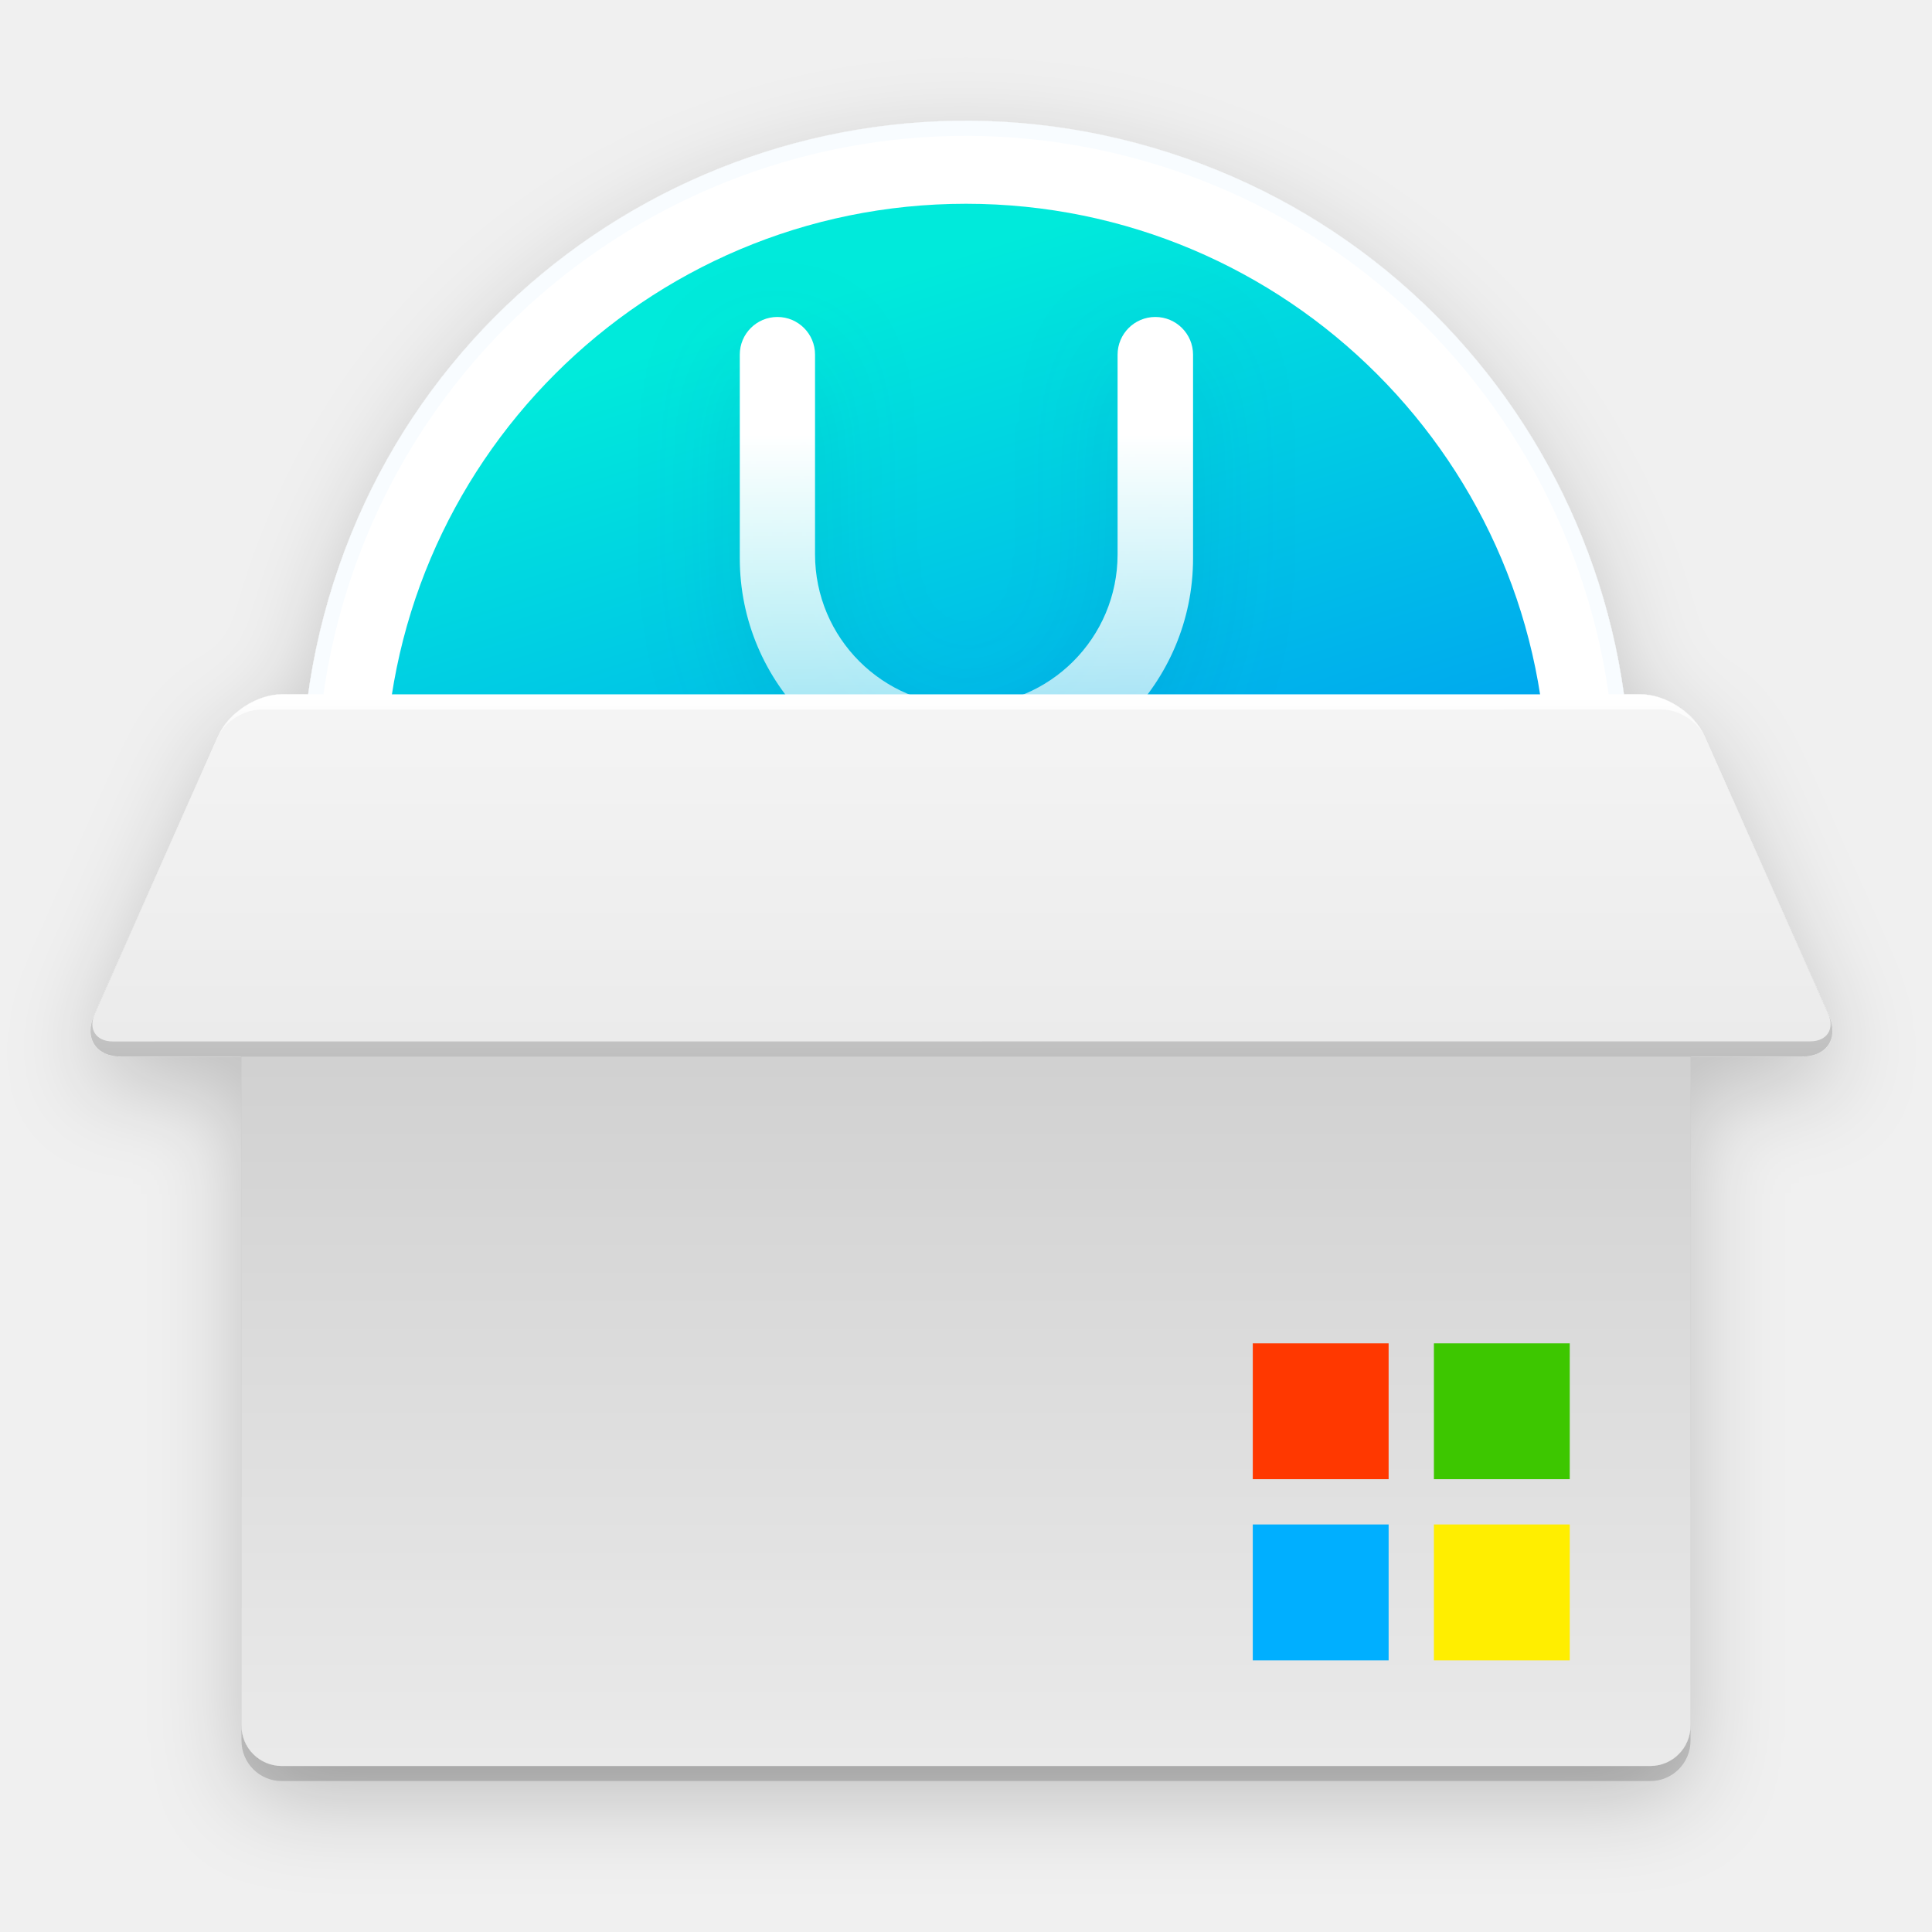
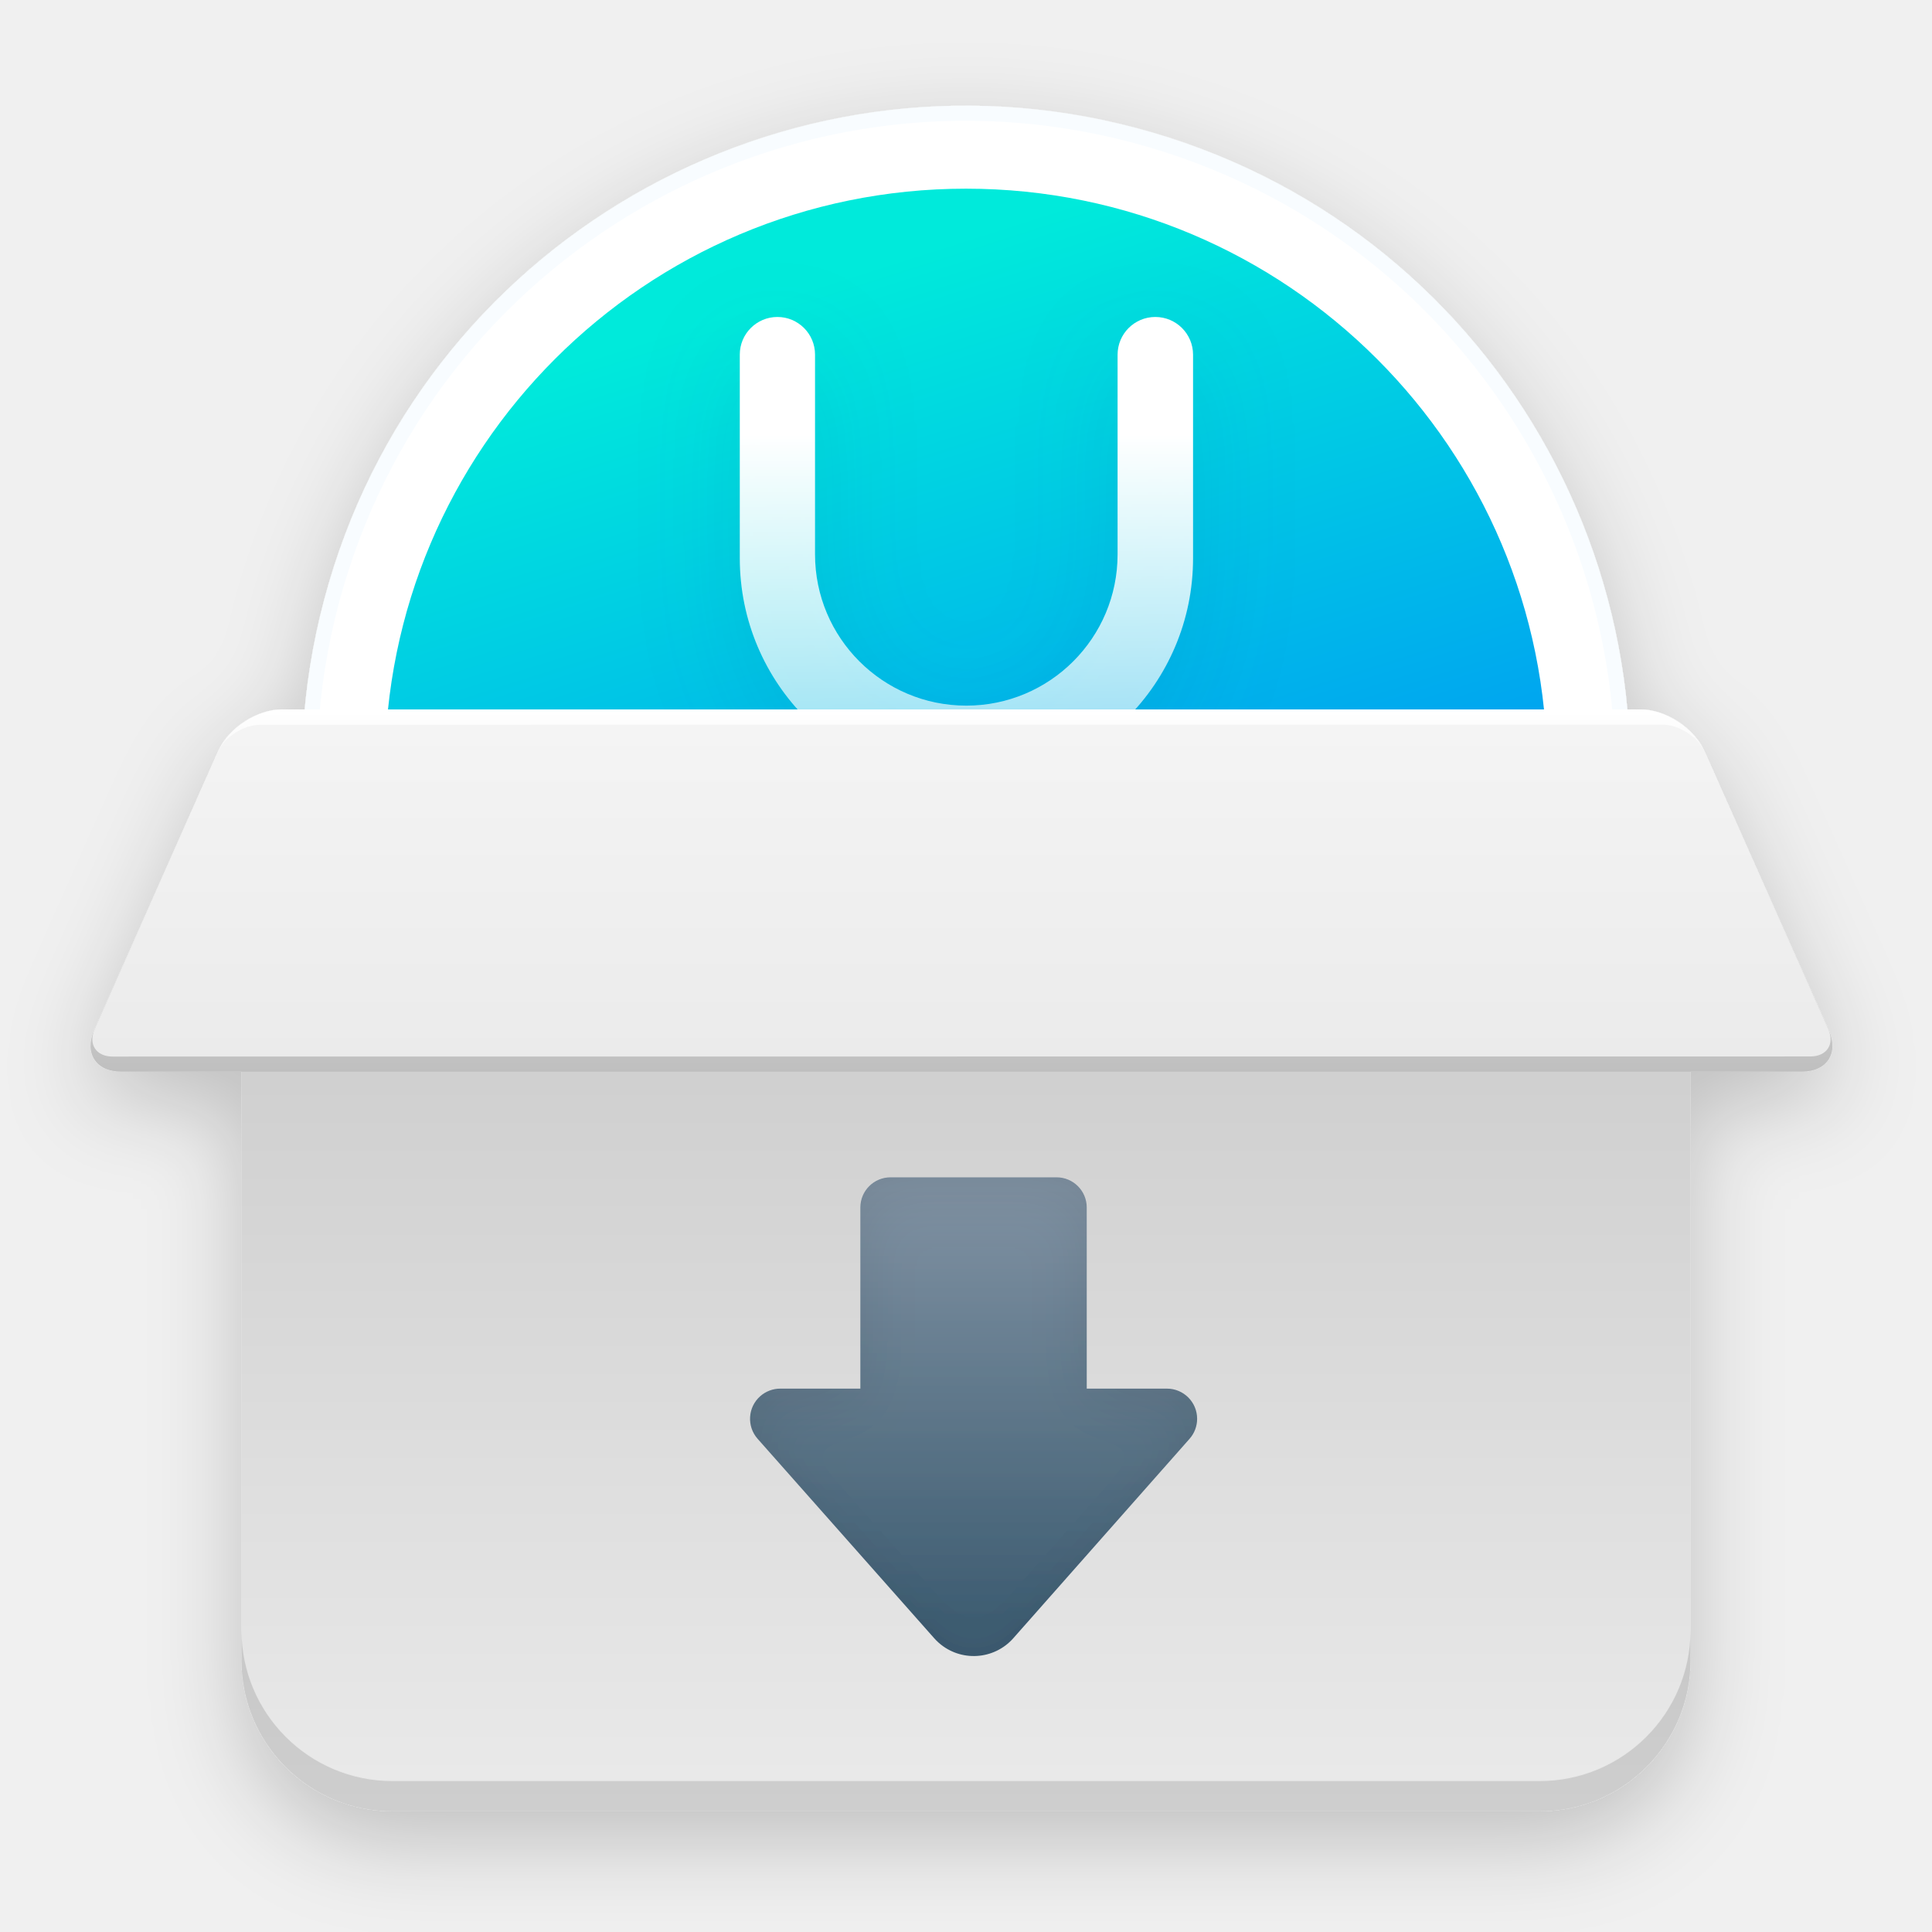
<svg xmlns="http://www.w3.org/2000/svg" xmlns:xlink="http://www.w3.org/1999/xlink" width="128" height="128" viewBox="0 0 128 128">
  <defs>
-     <filter id="uos安装工具-128px-a" width="127.6%" height="130.3%" x="-13.8%" y="-15.6%" filterUnits="objectBoundingBox">
+     <filter id="uos-installtool-a" width="127.7%" height="129.5%" x="-13.9%" y="-15.2%" filterUnits="objectBoundingBox">
      <feOffset dy="2" in="SourceAlpha" result="shadowOffsetOuter1" />
      <feGaussianBlur in="shadowOffsetOuter1" result="shadowBlurOuter1" stdDeviation="3" />
      <feColorMatrix in="shadowBlurOuter1" result="shadowMatrixOuter1" values="0 0 0 0 0   0 0 0 0 0   0 0 0 0 0  0 0 0 0.2 0" />
      <feMerge>
        <feMergeNode in="shadowMatrixOuter1" />
        <feMergeNode in="SourceGraphic" />
      </feMerge>
    </filter>
-     <linearGradient id="uos安装工具-128px-b" x1="34.316%" x2="63.451%" y1="8.679%" y2="100%">
+     <linearGradient id="uos-installtool-b" x1="34.316%" x2="63.451%" y1="8.679%" y2="100%">
      <stop offset="0%" stop-color="#00EADB" />
      <stop offset="100%" stop-color="#0071FF" />
    </linearGradient>
-     <linearGradient id="uos安装工具-128px-e" x1="50%" x2="50%" y1="25.076%" y2="100%">
+     <linearGradient id="uos-installtool-e" x1="50%" x2="50%" y1="25.076%" y2="100%">
      <stop offset="0%" stop-color="#FFF" />
      <stop offset="100%" stop-color="#FFF" stop-opacity=".558" />
    </linearGradient>
-     <path id="uos安装工具-128px-d" d="M45.506,12 C46.882,12 47.998,13.116 47.998,14.492 L47.998,27.728 C47.998,33.263 52.485,37.75 58.02,37.75 C63.556,37.75 68.043,33.263 68.043,27.728 L68.043,14.5 C68.043,13.119 69.162,12 70.543,12 C71.923,12 73.043,13.119 73.043,14.5 L73.043,27.985 C73.043,36.278 66.32,43 58.028,43 C49.736,43 43.013,36.278 43.013,27.985 L43.013,14.492 C43.013,13.116 44.129,12 45.506,12 Z" />
-     <filter id="uos安装工具-128px-c" width="176.6%" height="174.2%" x="-38.3%" y="-30.6%" filterUnits="objectBoundingBox">
+     <path id="uos-installtool-d" d="M45.506,13 C46.882,13 47.998,14.116 47.998,15.492 L47.998,28.728 C47.998,34.263 52.485,38.75 58.02,38.75 C63.556,38.75 68.043,34.263 68.043,28.728 L68.043,15.5 C68.043,14.119 69.162,13 70.543,13 C71.923,13 73.043,14.119 73.043,15.5 L73.043,28.985 C73.043,37.278 66.32,44 58.028,44 C49.736,44 43.013,37.278 43.013,28.985 L43.013,15.492 C43.013,14.116 44.129,13 45.506,13 Z" />
+     <filter id="uos-installtool-c" width="176.6%" height="174.2%" x="-38.3%" y="-30.6%" filterUnits="objectBoundingBox">
      <feOffset dy="2" in="SourceAlpha" result="shadowOffsetOuter1" />
      <feGaussianBlur in="shadowOffsetOuter1" result="shadowBlurOuter1" stdDeviation="3.5" />
      <feColorMatrix in="shadowBlurOuter1" values="0 0 0 0 0.121   0 0 0 0 0.29   0 0 0 0 0.413  0 0 0 0.1 0" />
    </filter>
-     <linearGradient id="uos安装工具-128px-f" x1="50%" x2="50%" y1="0%" y2="100%">
+     <linearGradient id="uos-installtool-f" x1="50%" x2="50%" y1="0%" y2="100%">
      <stop offset="0%" stop-color="#C5C5C5" />
      <stop offset="100%" stop-color="#EAEAEA" />
    </linearGradient>
-     <linearGradient id="uos安装工具-128px-g" x1="50%" x2="50%" y1=".694%" y2="100%">
+     <path id="uos-installtool-g" d="M12.667,43 L103.333,43 C104.806,43 106,44.194 106,45.667 L106,102 C106,107.523 101.523,112 96,112 L20,112 C14.477,112 10,107.523 10,102 L10,45.667 C10,44.194 11.194,43 12.667,43 Z" />
+     <filter id="uos-installtool-h" width="102.1%" height="102.9%" x="-1%" y="-1.4%" filterUnits="objectBoundingBox">
+       <feOffset dy="-2" in="SourceAlpha" result="shadowOffsetInner1" />
+       <feComposite in="shadowOffsetInner1" in2="SourceAlpha" k2="-1" k3="1" operator="arithmetic" result="shadowInnerInner1" />
+       <feColorMatrix in="shadowInnerInner1" values="0 0 0 0 0   0 0 0 0 0   0 0 0 0 0  0 0 0 0.12 0" />
+     </filter>
+     <linearGradient id="uos-installtool-i" x1="50%" x2="50%" y1="2.049%" y2="93.25%">
+       <stop offset="0%" stop-color="#8092A3" />
+       <stop offset="100%" stop-color="#3D5C71" />
+     </linearGradient>
+     <path id="uos-installtool-j" d="M53,70 L64,70 C65.105,70 66,70.895 66,72 L66,84 L66,84 L71.313,84 C72.418,84 73.313,84.895 73.313,86 C73.313,86.488 73.135,86.959 72.812,87.324 L61.136,100.535 C59.856,101.984 57.644,102.12 56.196,100.84 C56.089,100.746 55.988,100.645 55.893,100.538 L44.195,87.326 C43.463,86.499 43.539,85.235 44.366,84.503 C44.732,84.179 45.204,84 45.692,84 L51,84 L51,84 L51,72 C51,70.895 51.895,70 53,70 Z" />
+     <filter id="uos-installtool-k" width="100.4%" height="109.6%" x="-.2%" y="-7.5%" filterUnits="objectBoundingBox">
+       <feGaussianBlur in="SourceAlpha" result="shadowBlurInner1" stdDeviation="2" />
+       <feOffset dy="1" in="shadowBlurInner1" result="shadowOffsetInner1" />
+       <feComposite in="shadowOffsetInner1" in2="SourceAlpha" k2="-1" k3="1" operator="arithmetic" result="shadowInnerInner1" />
+       <feColorMatrix in="shadowInnerInner1" values="0 0 0 0 0   0 0 0 0 0   0 0 0 0 0  0 0 0 0.078 0" />
+     </filter>
+     <linearGradient id="uos-installtool-l" x1="50%" x2="50%" y1=".694%" y2="100%">
      <stop offset="0%" stop-color="#FFF" />
      <stop offset="100%" stop-color="#BFBFBF" />
    </linearGradient>
-     <linearGradient id="uos安装工具-128px-h" x1="50%" x2="50%" y1=".694%" y2="100%">
+     <linearGradient id="uos-installtool-m" x1="50%" x2="50%" y1=".694%" y2="100%">
      <stop offset="0%" stop-color="#F4F4F4" />
      <stop offset="100%" stop-color="#EBEBEB" />
    </linearGradient>
  </defs>
-   <g fill="none" filter="url(#uos安装工具-128px-a)" transform="translate(6 9)">
+   <g fill="none" filter="url(#uos-installtool-a)" transform="translate(6 8)">
    <path fill="#FFF" stroke="#F8FCFF" d="M37.119,4.852 C46.882,-0.492 58.684,-2.111 70.211,1.26 C81.737,4.632 90.805,12.355 96.148,22.119 C101.492,31.881 103.111,43.683 99.74,55.211 C96.37,66.737 88.647,75.804 78.885,81.148 C69.122,86.492 57.319,88.111 45.794,84.74 C34.267,81.369 25.198,73.645 19.853,63.882 C14.508,54.119 12.889,42.318 16.26,30.791 C19.633,19.264 27.357,10.196 37.119,4.852 Z" />
-     <circle cx="58" cy="43" r="38.5" fill="url(#uos安装工具-128px-b)" />
-     <use fill="#000" filter="url(#uos安装工具-128px-c)" xlink:href="#uos安装工具-128px-d" />
-     <use fill="url(#uos安装工具-128px-e)" xlink:href="#uos安装工具-128px-d" />
-     <rect width="96" height="70" x="10" y="39" fill="#000" fill-opacity=".166" rx="2.667" />
-     <path fill="url(#uos安装工具-128px-f)" d="M12.667,39 L103.333,39 C104.806,39 106,40.194 106,41.667 L106,105.333 C106,106.806 104.806,108 103.333,108 L12.667,108 C11.194,108 10,106.806 10,105.333 L10,41.667 C10,40.194 11.194,39 12.667,39 Z" />
-     <g transform="translate(77 79.5)">
-       <rect width="9" height="9" x="12" y="12.5" fill="#FE0" />
-       <rect width="9" height="9" x="12" y=".5" fill="#3CC700" />
-       <rect width="9" height="9" y=".5" fill="#FF3900" />
-       <rect width="9" height="9" y="12.5" fill="#00AFFF" />
-     </g>
-     <g transform="translate(0 37)">
-       <path fill="url(#uos安装工具-128px-g)" d="M115.162,21.259 C115.837,22.773 115.045,24 113.379,24 L2.025,24 C0.366,24 -0.435,22.777 0.239,21.259 L8.469,2.741 C9.142,1.227 11.026,0 12.693,0 L102.683,0 C104.342,0 106.233,1.223 106.909,2.741 L115.162,21.259 Z" />
-       <path fill="url(#uos安装工具-128px-h)" d="M104.135,1.009 C105.241,1.009 106.503,1.83 106.951,2.835 L115.12,21.165 C115.57,22.174 115.039,22.992 113.937,22.992 L1.463,22.999 C0.36,22.999 -0.169,22.178 0.277,21.173 L8.423,2.846 C8.871,1.837 10.132,1.019 11.236,1.019 L104.135,1.009 Z" />
+     <circle cx="58" cy="43" r="38.5" fill="url(#uos-installtool-b)" />
+     <use fill="#000" filter="url(#uos-installtool-c)" xlink:href="#uos-installtool-d" />
+     <use fill="url(#uos-installtool-e)" xlink:href="#uos-installtool-d" />
+     <use fill="url(#uos-installtool-f)" xlink:href="#uos-installtool-g" />
+     <use fill="#000" filter="url(#uos-installtool-h)" xlink:href="#uos-installtool-g" />
+     <use fill="url(#uos-installtool-i)" xlink:href="#uos-installtool-j" />
+     <use fill="#000" filter="url(#uos-installtool-k)" xlink:href="#uos-installtool-j" />
+     <g transform="translate(0 39)">
+       <path fill="url(#uos-installtool-l)" d="M115.162,21.259 C115.837,22.773 115.045,24 113.379,24 L2.025,24 C0.366,24 -0.435,22.777 0.239,21.259 L8.469,2.741 C9.142,1.227 11.026,0 12.693,0 L102.683,0 C104.342,0 106.233,1.223 106.909,2.741 L115.162,21.259 Z" />
+       <path fill="url(#uos-installtool-m)" d="M104.135,1.009 C105.241,1.009 106.503,1.83 106.951,2.835 L115.12,21.165 C115.57,22.174 115.039,22.992 113.937,22.992 L1.463,22.999 C0.36,22.999 -0.169,22.178 0.277,21.173 L8.423,2.846 C8.871,1.837 10.132,1.019 11.236,1.019 L104.135,1.009 Z" />
    </g>
  </g>
</svg>
